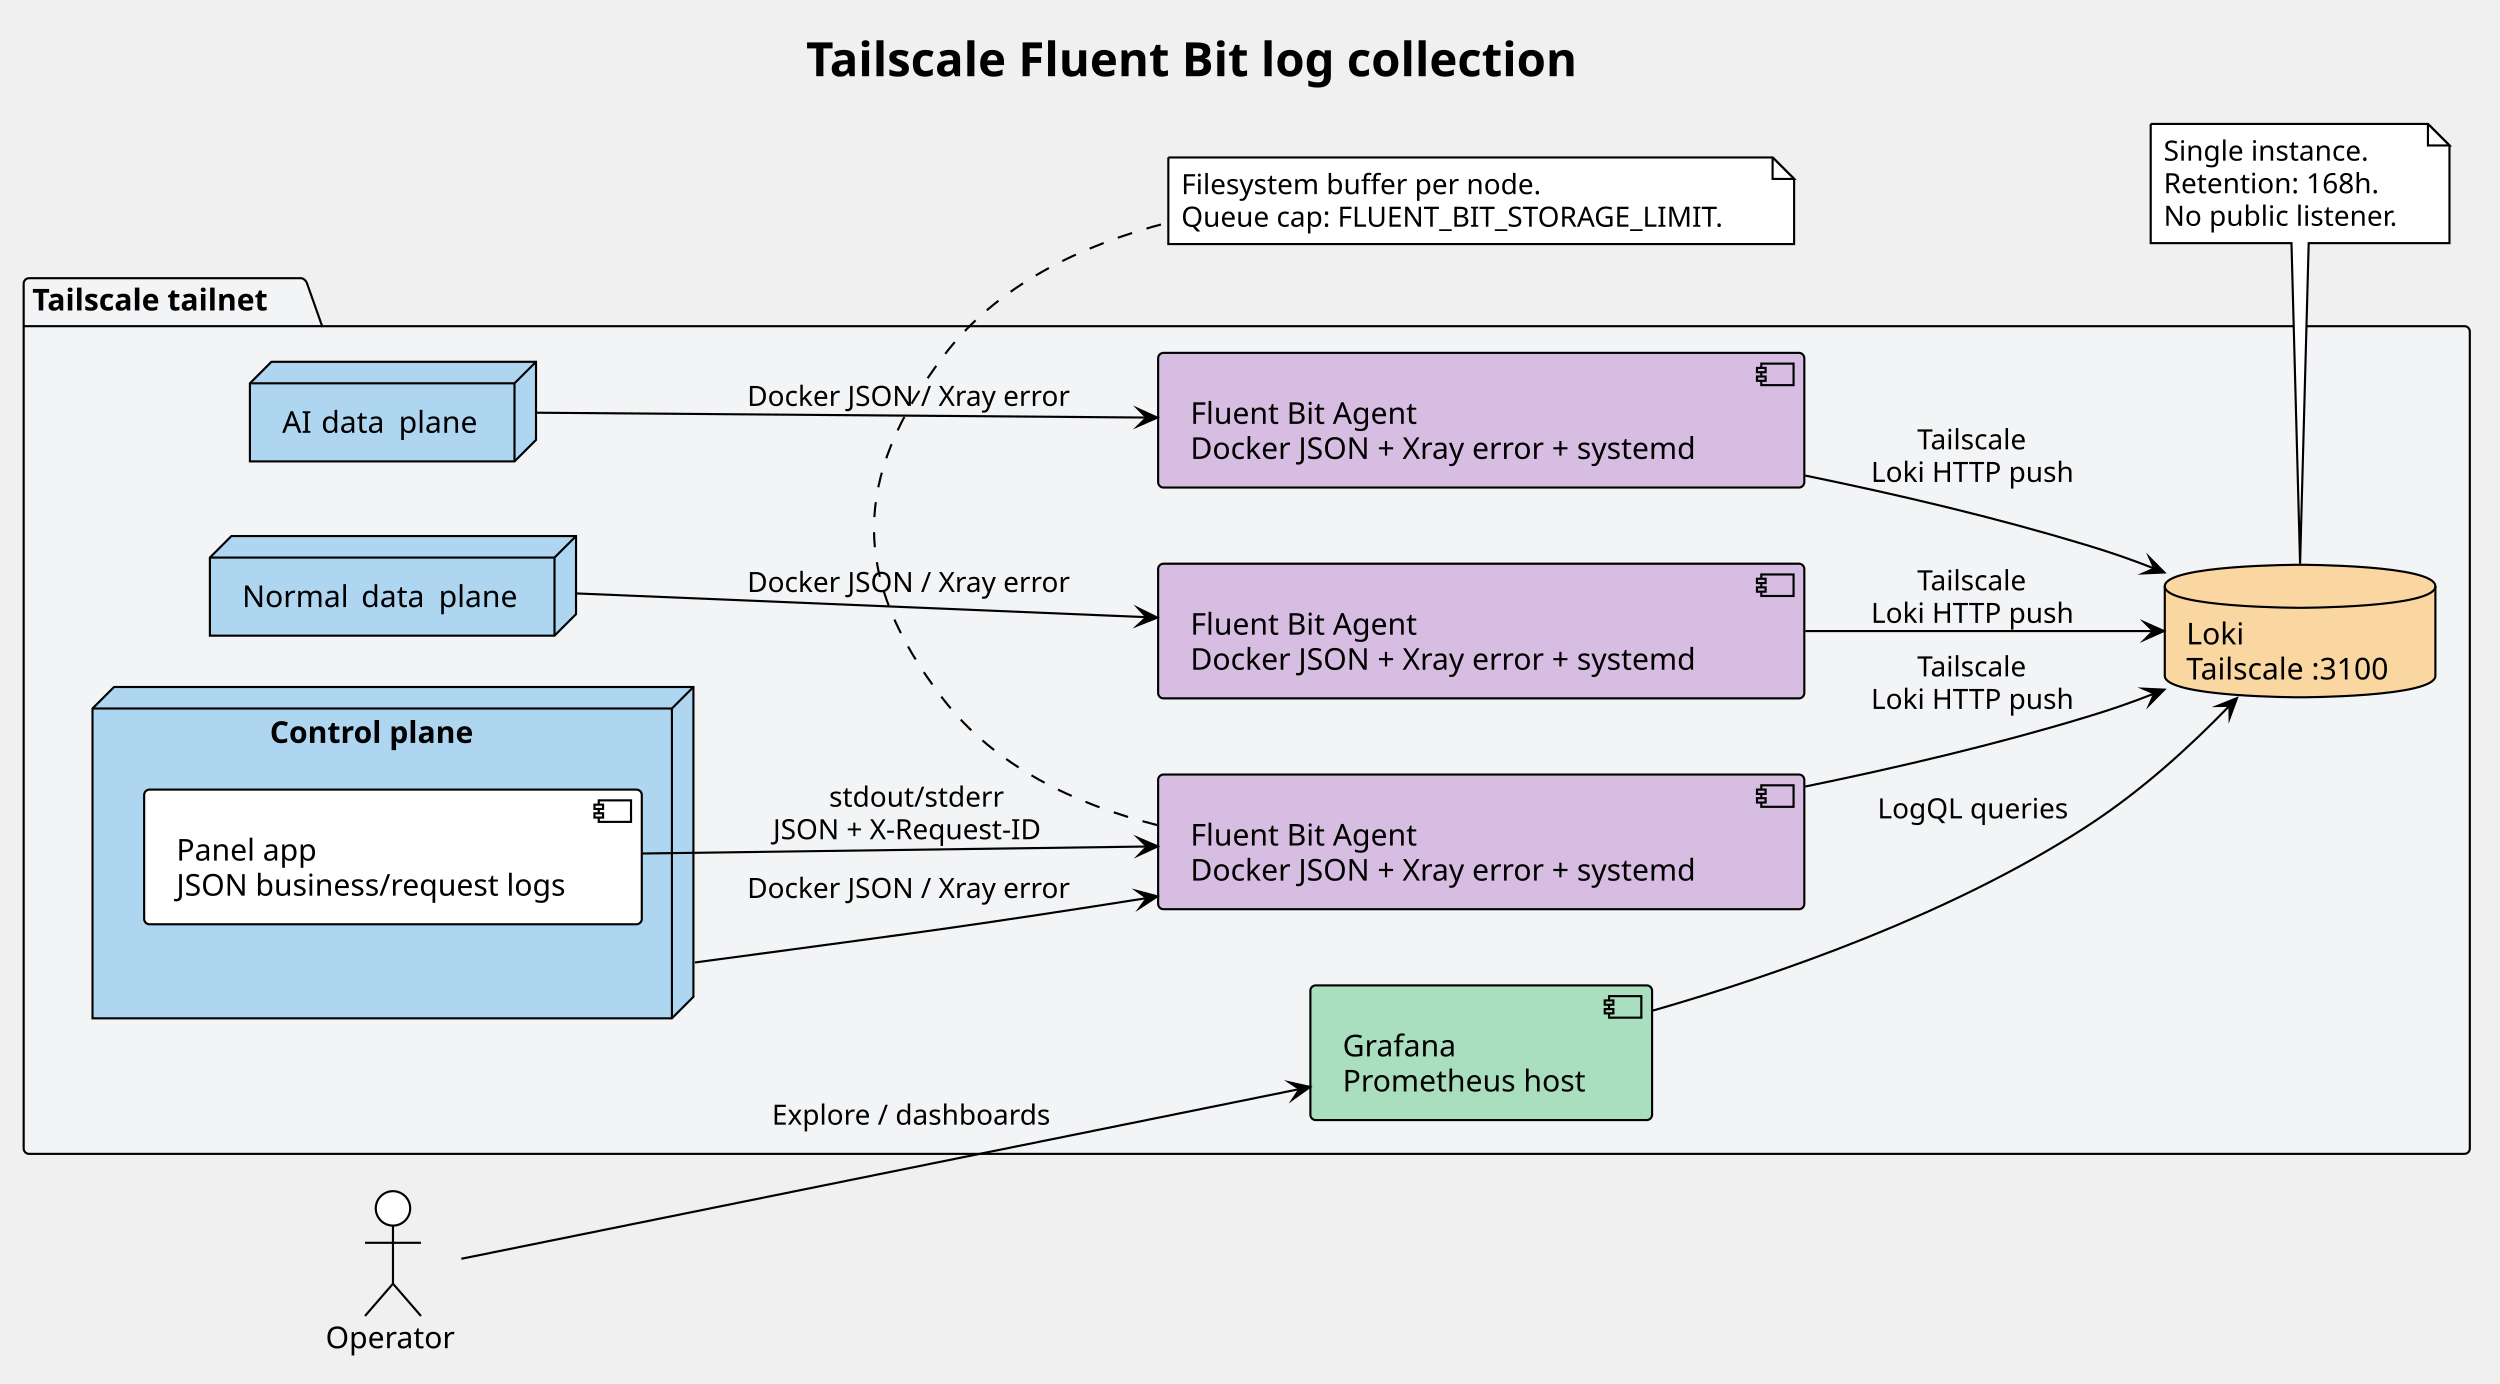
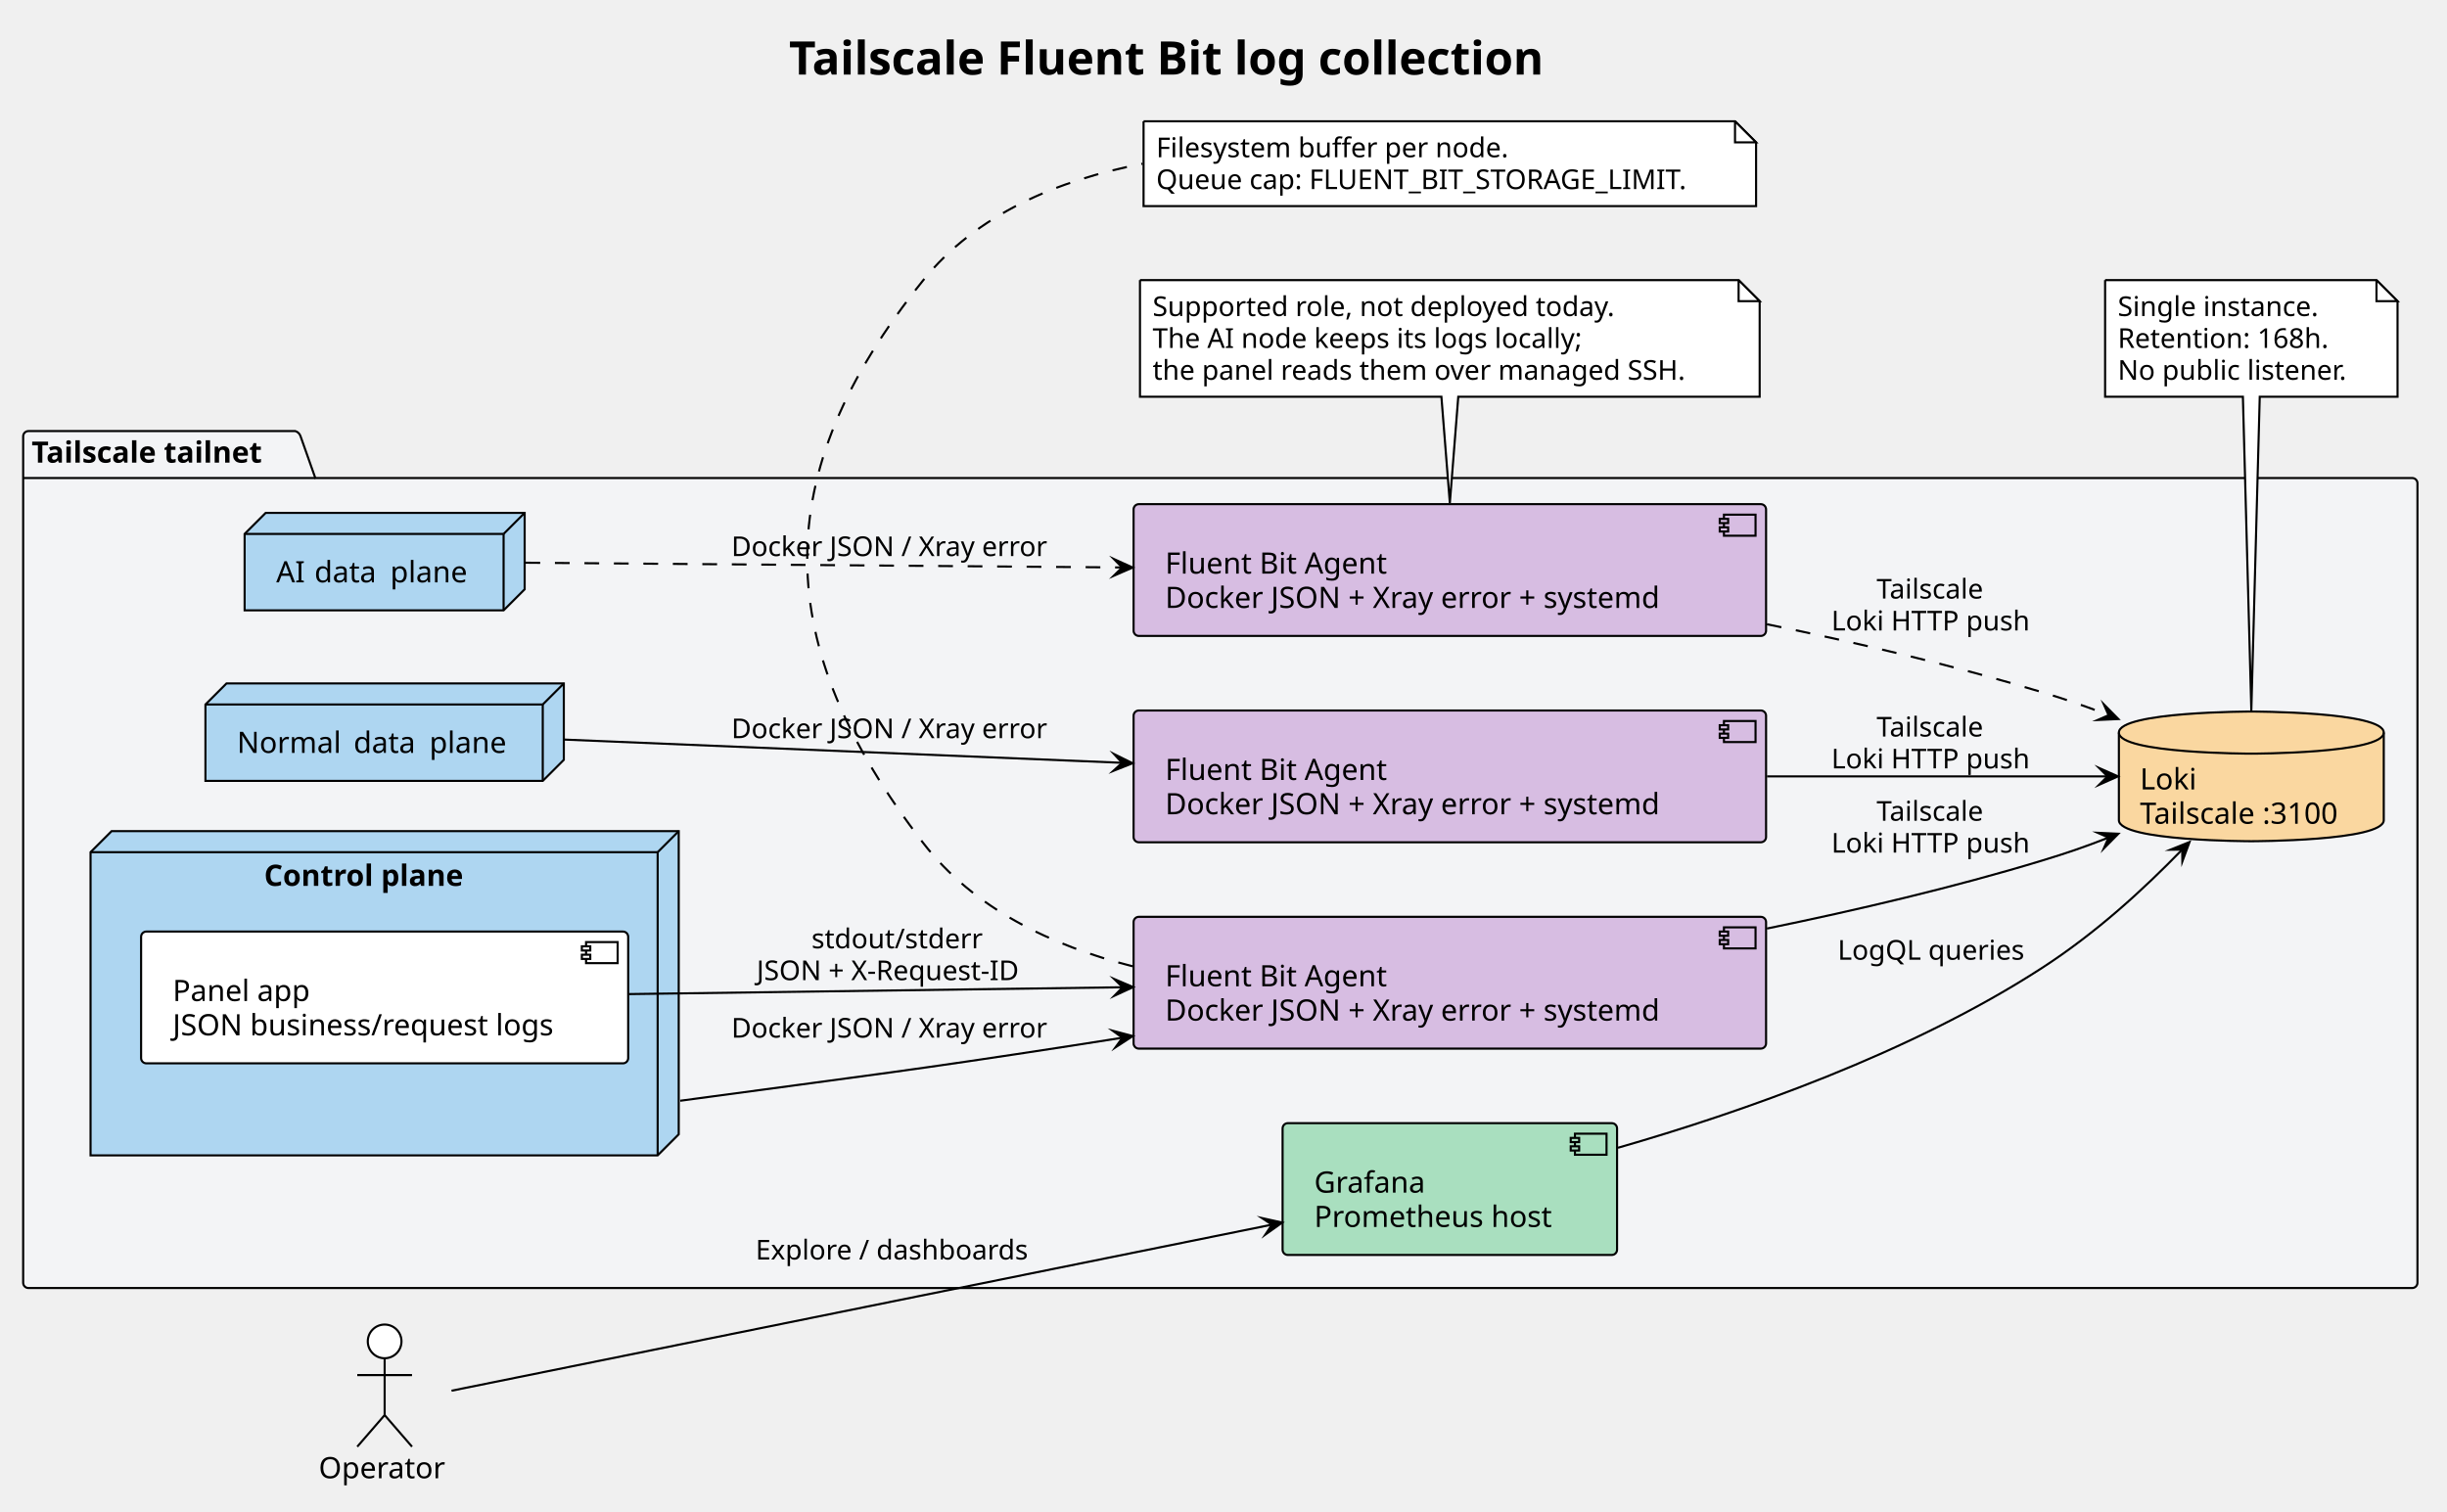
- <svg xmlns="http://www.w3.org/2000/svg" contentStyleType="text/css" data-diagram-type="DESCRIPTION" height="643px" preserveAspectRatio="none" style="width:1162px;height:643px;background:#FFFFFF;" version="1.1" viewBox="0 0 1162 643" width="1162px" zoomAndPan="magnify">
+ <svg xmlns="http://www.w3.org/2000/svg" contentStyleType="text/css" data-diagram-type="DESCRIPTION" height="718px" preserveAspectRatio="none" style="width:1162px;height:718px;background:#FFFFFF;" version="1.1" viewBox="0 0 1162 718" width="1162px" zoomAndPan="magnify">
  <defs />
  <g>
    <g class="title" data-source-line="2">
      <text fill="#000000" font-family="Verdana" font-size="22" font-weight="700" lengthAdjust="spacing" textLength="411.608" x="374.681" y="35.421">Tailscale Fluent Bit log collection</text>
    </g>
    <g class="cluster" data-qualified-name="Tailscale tailnet" data-source-line="5" id="ent0001">
-       <path d="M13.5,129.309 L140.233,129.309 A3.75,3.75 0 0 1 142.733,131.809 L149.733,151.606 L1145.47,151.606 A2.5,2.5 0 0 1 1147.97,154.106 L1147.97,533.809 A2.5,2.5 0 0 1 1145.47,536.309 L13.5,536.309 A2.5,2.5 0 0 1 11,533.809 L11,131.809 A2.5,2.5 0 0 1 13.5,129.309" fill="#F3F4F6" style="stroke:#000000;stroke-width:1;" />
-       <line style="stroke:#000000;stroke-width:1;" x1="11" x2="149.733" y1="151.606" y2="151.606" />
-       <text fill="#000000" font-family="Verdana" font-size="14" font-weight="700" lengthAdjust="spacing" textLength="125.733" x="15" y="144.304">Tailscale tailnet</text>
+       <path d="M13.5,204.739 L140.233,204.739 A3.75,3.75 0 0 1 142.733,207.239 L149.733,227.036 L1145.47,227.036 A2.5,2.5 0 0 1 1147.97,229.536 L1147.97,609.239 A2.5,2.5 0 0 1 1145.47,611.739 L13.5,611.739 A2.5,2.5 0 0 1 11,609.239 L11,207.239 A2.5,2.5 0 0 1 13.5,204.739" fill="#F3F4F6" style="stroke:#000000;stroke-width:1;" />
+       <line style="stroke:#000000;stroke-width:1;" x1="11" x2="149.733" y1="227.036" y2="227.036" />
+       <text fill="#000000" font-family="Verdana" font-size="14" font-weight="700" lengthAdjust="spacing" textLength="125.733" x="15" y="219.734">Tailscale tailnet</text>
    </g>
    <g class="cluster" data-qualified-name="Tailscale tailnet.control" data-source-line="6" id="ent0002">
-       <polygon fill="#AED6F1" points="43,329.309,53,319.309,322.3,319.309,322.3,463.309,312.3,473.309,43,473.309,43,329.309" style="stroke:#000000;stroke-width:1;stroke-linejoin:miter;stroke-miterlimit:10;" />
-       <line style="stroke:#000000;stroke-width:1;" x1="312.3" x2="322.3" y1="329.309" y2="319.309" />
-       <line style="stroke:#000000;stroke-width:1;" x1="43" x2="312.3" y1="329.309" y2="329.309" />
-       <line style="stroke:#000000;stroke-width:1;" x1="312.3" x2="312.3" y1="329.309" y2="473.309" />
-       <text fill="#000000" font-family="Verdana" font-size="14" font-weight="700" lengthAdjust="spacing" textLength="106.477" x="125.412" y="345.305">Control plane</text>
+       <polygon fill="#AED6F1" points="43,404.739,53,394.739,322.3,394.739,322.3,538.739,312.3,548.739,43,548.739,43,404.739" style="stroke:#000000;stroke-width:1;stroke-linejoin:miter;stroke-miterlimit:10;" />
+       <line style="stroke:#000000;stroke-width:1;" x1="312.3" x2="322.3" y1="404.739" y2="394.739" />
+       <line style="stroke:#000000;stroke-width:1;" x1="43" x2="312.3" y1="404.739" y2="404.739" />
+       <line style="stroke:#000000;stroke-width:1;" x1="312.3" x2="312.3" y1="404.739" y2="548.739" />
+       <text fill="#000000" font-family="Verdana" font-size="14" font-weight="700" lengthAdjust="spacing" textLength="106.477" x="125.412" y="420.735">Control plane</text>
    </g>
    <g class="entity" data-qualified-name="Tailscale tailnet.data" data-source-line="9" id="ent0004">
-       <polygon fill="#AED6F1" points="97.56,259.159,107.56,249.159,267.737,249.159,267.737,285.456,257.737,295.456,97.56,295.456,97.56,259.159" style="stroke:#000000;stroke-width:1;stroke-linejoin:miter;stroke-miterlimit:10;" />
-       <line style="stroke:#000000;stroke-width:1;" x1="257.737" x2="267.737" y1="259.159" y2="249.159" />
-       <line style="stroke:#000000;stroke-width:1;" x1="97.56" x2="257.737" y1="259.159" y2="259.159" />
-       <line style="stroke:#000000;stroke-width:1;" x1="257.737" x2="257.737" y1="259.159" y2="295.456" />
-       <text fill="#000000" font-family="Verdana" font-size="14" lengthAdjust="spacing" textLength="50.9" x="112.56" y="282.154">Normal</text>
-       <text fill="#000000" font-family="Verdana" font-size="14" lengthAdjust="spacing" textLength="4.45" x="163.46" y="282.154"> </text>
-       <text fill="#000000" font-family="Verdana" font-size="14" lengthAdjust="spacing" textLength="31.534" x="167.911" y="282.154">data</text>
-       <text fill="#000000" font-family="Verdana" font-size="14" lengthAdjust="spacing" textLength="4.45" x="199.445" y="282.154"> </text>
-       <text fill="#000000" font-family="Verdana" font-size="14" lengthAdjust="spacing" textLength="38.842" x="203.895" y="282.154">plane</text>
+       <polygon fill="#AED6F1" points="97.56,334.589,107.56,324.589,267.737,324.589,267.737,360.886,257.737,370.886,97.56,370.886,97.56,334.589" style="stroke:#000000;stroke-width:1;stroke-linejoin:miter;stroke-miterlimit:10;" />
+       <line style="stroke:#000000;stroke-width:1;" x1="257.737" x2="267.737" y1="334.589" y2="324.589" />
+       <line style="stroke:#000000;stroke-width:1;" x1="97.56" x2="257.737" y1="334.589" y2="334.589" />
+       <line style="stroke:#000000;stroke-width:1;" x1="257.737" x2="257.737" y1="334.589" y2="370.886" />
+       <text fill="#000000" font-family="Verdana" font-size="14" lengthAdjust="spacing" textLength="50.9" x="112.56" y="357.584">Normal</text>
+       <text fill="#000000" font-family="Verdana" font-size="14" lengthAdjust="spacing" textLength="4.45" x="163.46" y="357.584"> </text>
+       <text fill="#000000" font-family="Verdana" font-size="14" lengthAdjust="spacing" textLength="31.534" x="167.911" y="357.584">data</text>
+       <text fill="#000000" font-family="Verdana" font-size="14" lengthAdjust="spacing" textLength="4.45" x="199.445" y="357.584"> </text>
+       <text fill="#000000" font-family="Verdana" font-size="14" lengthAdjust="spacing" textLength="38.842" x="203.895" y="357.584">plane</text>
    </g>
    <g class="entity" data-qualified-name="Tailscale tailnet.ai" data-source-line="10" id="ent0005">
-       <polygon fill="#AED6F1" points="116.16,178.159,126.16,168.159,249.142,168.159,249.142,204.456,239.142,214.456,116.16,214.456,116.16,178.159" style="stroke:#000000;stroke-width:1;stroke-linejoin:miter;stroke-miterlimit:10;" />
-       <line style="stroke:#000000;stroke-width:1;" x1="239.142" x2="249.142" y1="178.159" y2="168.159" />
-       <line style="stroke:#000000;stroke-width:1;" x1="116.16" x2="239.142" y1="178.159" y2="178.159" />
-       <line style="stroke:#000000;stroke-width:1;" x1="239.142" x2="239.142" y1="178.159" y2="214.456" />
-       <text fill="#000000" font-family="Verdana" font-size="14" lengthAdjust="spacing" textLength="13.706" x="131.16" y="201.155">AI</text>
-       <text fill="#000000" font-family="Verdana" font-size="14" lengthAdjust="spacing" textLength="4.45" x="144.866" y="201.155"> </text>
-       <text fill="#000000" font-family="Verdana" font-size="14" lengthAdjust="spacing" textLength="31.534" x="149.316" y="201.155">data</text>
-       <text fill="#000000" font-family="Verdana" font-size="14" lengthAdjust="spacing" textLength="4.45" x="180.85" y="201.155"> </text>
-       <text fill="#000000" font-family="Verdana" font-size="14" lengthAdjust="spacing" textLength="38.842" x="185.301" y="201.155">plane</text>
+       <polygon fill="#AED6F1" points="116.16,253.589,126.16,243.589,249.142,243.589,249.142,279.886,239.142,289.886,116.16,289.886,116.16,253.589" style="stroke:#000000;stroke-width:1;stroke-linejoin:miter;stroke-miterlimit:10;" />
+       <line style="stroke:#000000;stroke-width:1;" x1="239.142" x2="249.142" y1="253.589" y2="243.589" />
+       <line style="stroke:#000000;stroke-width:1;" x1="116.16" x2="239.142" y1="253.589" y2="253.589" />
+       <line style="stroke:#000000;stroke-width:1;" x1="239.142" x2="239.142" y1="253.589" y2="289.886" />
+       <text fill="#000000" font-family="Verdana" font-size="14" lengthAdjust="spacing" textLength="13.706" x="131.16" y="276.584">AI</text>
+       <text fill="#000000" font-family="Verdana" font-size="14" lengthAdjust="spacing" textLength="4.45" x="144.866" y="276.584"> </text>
+       <text fill="#000000" font-family="Verdana" font-size="14" lengthAdjust="spacing" textLength="31.534" x="149.316" y="276.584">data</text>
+       <text fill="#000000" font-family="Verdana" font-size="14" lengthAdjust="spacing" textLength="4.45" x="180.85" y="276.584"> </text>
+       <text fill="#000000" font-family="Verdana" font-size="14" lengthAdjust="spacing" textLength="38.842" x="185.301" y="276.584">plane</text>
    </g>
    <g class="entity" data-qualified-name="Tailscale tailnet.fluentbit" data-source-line="11" id="ent0006">
-       <rect fill="#D7BDE2" height="62.594" rx="2.5" ry="2.5" style="stroke:#000000;stroke-width:1;" width="300.347" x="538.3" y="360.009" />
-       <rect fill="#D7BDE2" height="10" style="stroke:#000000;stroke-width:1;" width="15" x="818.647" y="365.009" />
-       <rect fill="#D7BDE2" height="2" style="stroke:#000000;stroke-width:1;" width="4" x="816.647" y="367.009" />
-       <rect fill="#D7BDE2" height="2" style="stroke:#000000;stroke-width:1;" width="4" x="816.647" y="371.009" />
-       <text fill="#000000" font-family="Verdana" font-size="14" lengthAdjust="spacing" textLength="113.114" x="553.3" y="393.005">Fluent Bit Agent</text>
-       <text fill="#000000" font-family="Verdana" font-size="14" lengthAdjust="spacing" textLength="260.347" x="553.3" y="409.301">Docker JSON + Xray error + systemd</text>
+       <rect fill="#D7BDE2" height="62.594" rx="2.5" ry="2.5" style="stroke:#000000;stroke-width:1;" width="300.347" x="538.3" y="435.439" />
+       <rect fill="#D7BDE2" height="10" style="stroke:#000000;stroke-width:1;" width="15" x="818.647" y="440.439" />
+       <rect fill="#D7BDE2" height="2" style="stroke:#000000;stroke-width:1;" width="4" x="816.647" y="442.439" />
+       <rect fill="#D7BDE2" height="2" style="stroke:#000000;stroke-width:1;" width="4" x="816.647" y="446.439" />
+       <text fill="#000000" font-family="Verdana" font-size="14" lengthAdjust="spacing" textLength="113.114" x="553.3" y="468.435">Fluent Bit Agent</text>
+       <text fill="#000000" font-family="Verdana" font-size="14" lengthAdjust="spacing" textLength="260.347" x="553.3" y="484.731">Docker JSON + Xray error + systemd</text>
    </g>
    <g class="entity" data-qualified-name="Tailscale tailnet.fluentbit_data" data-source-line="12" id="ent0007">
-       <rect fill="#D7BDE2" height="62.594" rx="2.5" ry="2.5" style="stroke:#000000;stroke-width:1;" width="300.347" x="538.3" y="262.009" />
-       <rect fill="#D7BDE2" height="10" style="stroke:#000000;stroke-width:1;" width="15" x="818.647" y="267.009" />
-       <rect fill="#D7BDE2" height="2" style="stroke:#000000;stroke-width:1;" width="4" x="816.647" y="269.009" />
-       <rect fill="#D7BDE2" height="2" style="stroke:#000000;stroke-width:1;" width="4" x="816.647" y="273.009" />
-       <text fill="#000000" font-family="Verdana" font-size="14" lengthAdjust="spacing" textLength="113.114" x="553.3" y="295.005">Fluent Bit Agent</text>
-       <text fill="#000000" font-family="Verdana" font-size="14" lengthAdjust="spacing" textLength="260.347" x="553.3" y="311.301">Docker JSON + Xray error + systemd</text>
+       <rect fill="#D7BDE2" height="62.594" rx="2.5" ry="2.5" style="stroke:#000000;stroke-width:1;" width="300.347" x="538.3" y="337.439" />
+       <rect fill="#D7BDE2" height="10" style="stroke:#000000;stroke-width:1;" width="15" x="818.647" y="342.439" />
+       <rect fill="#D7BDE2" height="2" style="stroke:#000000;stroke-width:1;" width="4" x="816.647" y="344.439" />
+       <rect fill="#D7BDE2" height="2" style="stroke:#000000;stroke-width:1;" width="4" x="816.647" y="348.439" />
+       <text fill="#000000" font-family="Verdana" font-size="14" lengthAdjust="spacing" textLength="113.114" x="553.3" y="370.435">Fluent Bit Agent</text>
+       <text fill="#000000" font-family="Verdana" font-size="14" lengthAdjust="spacing" textLength="260.347" x="553.3" y="386.731">Docker JSON + Xray error + systemd</text>
    </g>
    <g class="entity" data-qualified-name="Tailscale tailnet.fluentbit_ai" data-source-line="13" id="ent0008">
-       <rect fill="#D7BDE2" height="62.594" rx="2.5" ry="2.5" style="stroke:#000000;stroke-width:1;" width="300.347" x="538.3" y="164.009" />
-       <rect fill="#D7BDE2" height="10" style="stroke:#000000;stroke-width:1;" width="15" x="818.647" y="169.009" />
-       <rect fill="#D7BDE2" height="2" style="stroke:#000000;stroke-width:1;" width="4" x="816.647" y="171.009" />
-       <rect fill="#D7BDE2" height="2" style="stroke:#000000;stroke-width:1;" width="4" x="816.647" y="175.009" />
-       <text fill="#000000" font-family="Verdana" font-size="14" lengthAdjust="spacing" textLength="113.114" x="553.3" y="197.005">Fluent Bit Agent</text>
-       <text fill="#000000" font-family="Verdana" font-size="14" lengthAdjust="spacing" textLength="260.347" x="553.3" y="213.301">Docker JSON + Xray error + systemd</text>
+       <rect fill="#D7BDE2" height="62.594" rx="2.5" ry="2.5" style="stroke:#000000;stroke-width:1;" width="300.347" x="538.3" y="239.439" />
+       <rect fill="#D7BDE2" height="10" style="stroke:#000000;stroke-width:1;" width="15" x="818.647" y="244.439" />
+       <rect fill="#D7BDE2" height="2" style="stroke:#000000;stroke-width:1;" width="4" x="816.647" y="246.439" />
+       <rect fill="#D7BDE2" height="2" style="stroke:#000000;stroke-width:1;" width="4" x="816.647" y="250.439" />
+       <text fill="#000000" font-family="Verdana" font-size="14" lengthAdjust="spacing" textLength="113.114" x="553.3" y="272.435">Fluent Bit Agent</text>
+       <text fill="#000000" font-family="Verdana" font-size="14" lengthAdjust="spacing" textLength="260.347" x="553.3" y="288.731">Docker JSON + Xray error + systemd</text>
    </g>
    <g class="entity" data-qualified-name="Tailscale tailnet.loki" data-source-line="14" id="ent0009">
-       <path d="M1006.19,272.509 C1006.19,262.509 1069.08,262.509 1069.08,262.509 C1069.08,262.509 1131.969,262.509 1131.969,272.509 L1131.969,314.103 C1131.969,324.103 1069.08,324.103 1069.08,324.103 C1069.08,324.103 1006.19,324.103 1006.19,314.103 L1006.19,272.509" fill="#FAD7A0" style="stroke:#000000;stroke-width:1;" />
-       <path d="M1006.19,272.509 C1006.19,282.509 1069.08,282.509 1069.08,282.509 C1069.08,282.509 1131.969,282.509 1131.969,272.509" fill="none" style="stroke:#000000;stroke-width:1;" />
-       <text fill="#000000" font-family="Verdana" font-size="14" lengthAdjust="spacing" textLength="28.362" x="1016.19" y="299.505">Loki</text>
-       <text fill="#000000" font-family="Verdana" font-size="14" lengthAdjust="spacing" textLength="105.779" x="1016.19" y="315.801">Tailscale :3100</text>
+       <path d="M1006.19,347.939 C1006.19,337.939 1069.08,337.939 1069.08,337.939 C1069.08,337.939 1131.969,337.939 1131.969,347.939 L1131.969,389.533 C1131.969,399.533 1069.08,399.533 1069.08,399.533 C1069.08,399.533 1006.19,399.533 1006.19,389.533 L1006.19,347.939" fill="#FAD7A0" style="stroke:#000000;stroke-width:1;" />
+       <path d="M1006.19,347.939 C1006.19,357.939 1069.08,357.939 1069.08,357.939 C1069.08,357.939 1131.969,357.939 1131.969,347.939" fill="none" style="stroke:#000000;stroke-width:1;" />
+       <text fill="#000000" font-family="Verdana" font-size="14" lengthAdjust="spacing" textLength="28.362" x="1016.19" y="374.935">Loki</text>
+       <text fill="#000000" font-family="Verdana" font-size="14" lengthAdjust="spacing" textLength="105.779" x="1016.19" y="391.231">Tailscale :3100</text>
    </g>
    <g class="entity" data-qualified-name="Tailscale tailnet.grafana" data-source-line="15" id="ent0010">
-       <rect fill="#A9DFBF" height="62.594" rx="2.5" ry="2.5" style="stroke:#000000;stroke-width:1;" width="158.829" x="609.06" y="458.009" />
-       <rect fill="#A9DFBF" height="10" style="stroke:#000000;stroke-width:1;" width="15" x="747.889" y="463.009" />
-       <rect fill="#A9DFBF" height="2" style="stroke:#000000;stroke-width:1;" width="4" x="745.889" y="465.009" />
-       <rect fill="#A9DFBF" height="2" style="stroke:#000000;stroke-width:1;" width="4" x="745.889" y="469.009" />
-       <text fill="#000000" font-family="Verdana" font-size="14" lengthAdjust="spacing" textLength="56.144" x="624.06" y="491.005">Grafana</text>
-       <text fill="#000000" font-family="Verdana" font-size="14" lengthAdjust="spacing" textLength="118.829" x="624.06" y="507.301">Prometheus host</text>
+       <rect fill="#A9DFBF" height="62.594" rx="2.5" ry="2.5" style="stroke:#000000;stroke-width:1;" width="158.829" x="609.06" y="533.439" />
+       <rect fill="#A9DFBF" height="10" style="stroke:#000000;stroke-width:1;" width="15" x="747.889" y="538.439" />
+       <rect fill="#A9DFBF" height="2" style="stroke:#000000;stroke-width:1;" width="4" x="745.889" y="540.439" />
+       <rect fill="#A9DFBF" height="2" style="stroke:#000000;stroke-width:1;" width="4" x="745.889" y="544.439" />
+       <text fill="#000000" font-family="Verdana" font-size="14" lengthAdjust="spacing" textLength="56.144" x="624.06" y="566.434">Grafana</text>
+       <text fill="#000000" font-family="Verdana" font-size="14" lengthAdjust="spacing" textLength="118.829" x="624.06" y="582.731">Prometheus host</text>
    </g>
    <g class="entity" data-qualified-name="Tailscale tailnet.control.panel" data-source-line="7" id="ent0003">
-       <rect fill="#FFFFFF" height="62.594" rx="2.5" ry="2.5" style="stroke:#000000;stroke-width:1;" width="231.304" x="67" y="367.009" />
-       <rect fill="#FFFFFF" height="10" style="stroke:#000000;stroke-width:1;" width="15" x="278.304" y="372.009" />
-       <rect fill="#FFFFFF" height="2" style="stroke:#000000;stroke-width:1;" width="4" x="276.304" y="374.009" />
-       <rect fill="#FFFFFF" height="2" style="stroke:#000000;stroke-width:1;" width="4" x="276.304" y="378.009" />
-       <text fill="#000000" font-family="Verdana" font-size="14" lengthAdjust="spacing" textLength="69.2" x="82" y="400.005">Panel app</text>
-       <text fill="#000000" font-family="Verdana" font-size="14" lengthAdjust="spacing" textLength="191.304" x="82" y="416.301">JSON business/request logs</text>
+       <rect fill="#FFFFFF" height="62.594" rx="2.5" ry="2.5" style="stroke:#000000;stroke-width:1;" width="231.304" x="67" y="442.439" />
+       <rect fill="#FFFFFF" height="10" style="stroke:#000000;stroke-width:1;" width="15" x="278.304" y="447.439" />
+       <rect fill="#FFFFFF" height="2" style="stroke:#000000;stroke-width:1;" width="4" x="276.304" y="449.439" />
+       <rect fill="#FFFFFF" height="2" style="stroke:#000000;stroke-width:1;" width="4" x="276.304" y="453.439" />
+       <text fill="#000000" font-family="Verdana" font-size="14" lengthAdjust="spacing" textLength="69.2" x="82" y="475.435">Panel app</text>
+       <text fill="#000000" font-family="Verdana" font-size="14" lengthAdjust="spacing" textLength="191.304" x="82" y="491.731">JSON business/request logs</text>
    </g>
    <g class="entity" data-qualified-name="operator" data-source-line="17" id="ent0011">
-       <ellipse cx="182.653" cy="561.659" fill="#FFFFFF" rx="8" ry="8" style="stroke:#000000;stroke-width:1;" />
-       <path d="M182.653,569.659 L182.653,596.659 M169.653,577.659 L195.653,577.659 M182.653,596.659 L169.653,611.659 M182.653,596.659 L195.653,611.659" fill="none" style="stroke:#000000;stroke-width:1;" />
-       <text fill="#000000" font-family="Verdana" font-size="14" lengthAdjust="spacing" textLength="62.665" x="151.32" y="626.654">Operator</text>
+       <ellipse cx="182.653" cy="637.089" fill="#FFFFFF" rx="8" ry="8" style="stroke:#000000;stroke-width:1;" />
+       <path d="M182.653,645.089 L182.653,672.089 M169.653,653.089 L195.653,653.089 M182.653,672.089 L169.653,687.089 M182.653,672.089 L195.653,687.089" fill="none" style="stroke:#000000;stroke-width:1;" />
+       <text fill="#000000" font-family="Verdana" font-size="14" lengthAdjust="spacing" textLength="62.665" x="151.32" y="702.085">Operator</text>
    </g>
    <g class="entity" data-qualified-name="GMN21" data-source-line="30" id="ent0022">
-       <path d="M543.04,73.179 L543.04,113.445 L833.904,113.445 L833.904,83.179 L823.904,73.179 L543.04,73.179" fill="#FFFFFF" style="stroke:#000000;stroke-width:1;" />
-       <path d="M823.904,73.179 L823.904,83.179 L833.904,83.179 L823.904,73.179" fill="#FFFFFF" style="stroke:#000000;stroke-width:1;" />
-       <text fill="#000000" font-family="Verdana" font-size="13" lengthAdjust="spacing" textLength="179.251" x="549.04" y="90.246">Filesystem buffer per node.</text>
-       <text fill="#000000" font-family="Verdana" font-size="13" lengthAdjust="spacing" textLength="269.864" x="549.04" y="105.379">Queue cap: FLUENT_BIT_STORAGE_LIMIT.</text>
+       <path d="M541.34,133.039 L541.34,188.438 A0,0 0 0 0 541.34,188.438 L684.48,188.438 L688.48,238.939 L692.48,188.438 L835.607,188.438 A0,0 0 0 0 835.607,188.438 L835.607,143.039 L825.607,133.039 L541.34,133.039 A0,0 0 0 0 541.34,133.039" fill="#FFFFFF" style="stroke:#000000;stroke-width:1;" />
+       <path d="M825.607,133.039 L825.607,143.039 L835.607,143.039 L825.607,133.039" fill="#FFFFFF" style="stroke:#000000;stroke-width:1;" />
+       <text fill="#000000" font-family="Verdana" font-size="13" lengthAdjust="spacing" textLength="235.606" x="547.34" y="150.106">Supported role, not deployed today.</text>
+       <text fill="#000000" font-family="Verdana" font-size="13" lengthAdjust="spacing" textLength="220.74" x="547.34" y="165.239">The AI node keeps its logs locally;</text>
+       <text fill="#000000" font-family="Verdana" font-size="13" lengthAdjust="spacing" textLength="273.267" x="547.34" y="180.372">the panel reads them over managed SSH.</text>
    </g>
-     <g class="entity" data-qualified-name="GMN24" data-source-line="35" id="ent0025">
-       <path d="M999.65,57.609 L999.65,113.008 A0,0 0 0 0 999.65,113.008 L1065.08,113.008 L1069.08,262.029 L1073.08,113.008 L1138.513,113.008 A0,0 0 0 0 1138.513,113.008 L1138.513,67.609 L1128.513,57.609 L999.65,57.609 A0,0 0 0 0 999.65,57.609" fill="#FFFFFF" style="stroke:#000000;stroke-width:1;" />
-       <path d="M1128.513,57.609 L1128.513,67.609 L1138.513,67.609 L1128.513,57.609" fill="#FFFFFF" style="stroke:#000000;stroke-width:1;" />
-       <text fill="#000000" font-family="Verdana" font-size="13" lengthAdjust="spacing" textLength="103.302" x="1005.65" y="74.676">Single instance.</text>
-       <text fill="#000000" font-family="Verdana" font-size="13" lengthAdjust="spacing" textLength="108.964" x="1005.65" y="89.809">Retention: 168h.</text>
-       <text fill="#000000" font-family="Verdana" font-size="13" lengthAdjust="spacing" textLength="117.863" x="1005.65" y="104.942">No public listener.</text>
+     <g class="entity" data-qualified-name="GMN24" data-source-line="36" id="ent0025">
+       <path d="M543.04,57.609 L543.04,97.875 L833.904,97.875 L833.904,67.609 L823.904,57.609 L543.04,57.609" fill="#FFFFFF" style="stroke:#000000;stroke-width:1;" />
+       <path d="M823.904,57.609 L823.904,67.609 L833.904,67.609 L823.904,57.609" fill="#FFFFFF" style="stroke:#000000;stroke-width:1;" />
+       <text fill="#000000" font-family="Verdana" font-size="13" lengthAdjust="spacing" textLength="179.251" x="549.04" y="74.676">Filesystem buffer per node.</text>
+       <text fill="#000000" font-family="Verdana" font-size="13" lengthAdjust="spacing" textLength="269.864" x="549.04" y="89.809">Queue cap: FLUENT_BIT_STORAGE_LIMIT.</text>
+     </g>
+     <g class="entity" data-qualified-name="GMN27" data-source-line="41" id="ent0028">
+       <path d="M999.65,133.039 L999.65,188.438 A0,0 0 0 0 999.65,188.438 L1065.08,188.438 L1069.08,337.459 L1073.08,188.438 L1138.513,188.438 A0,0 0 0 0 1138.513,188.438 L1138.513,143.039 L1128.513,133.039 L999.65,133.039 A0,0 0 0 0 999.65,133.039" fill="#FFFFFF" style="stroke:#000000;stroke-width:1;" />
+       <path d="M1128.513,133.039 L1128.513,143.039 L1138.513,143.039 L1128.513,133.039" fill="#FFFFFF" style="stroke:#000000;stroke-width:1;" />
+       <text fill="#000000" font-family="Verdana" font-size="13" lengthAdjust="spacing" textLength="103.302" x="1005.65" y="150.106">Single instance.</text>
+       <text fill="#000000" font-family="Verdana" font-size="13" lengthAdjust="spacing" textLength="108.964" x="1005.65" y="165.239">Retention: 168h.</text>
+       <text fill="#000000" font-family="Verdana" font-size="13" lengthAdjust="spacing" textLength="117.863" x="1005.65" y="180.372">No public listener.</text>
    </g>
    <g class="link" data-entity-1="ent0003" data-entity-2="ent0006" data-link-type="dependency" data-source-line="19" id="lnk12">
-       <path d="M298.61,396.709 C369.62,395.729 456.49,394.519 533.101,393.459" fill="none" id="panel-to-fluentbit" style="stroke:#000000;stroke-width:1;" />
-       <polygon fill="#000000" points="538.1,393.389,529.045,389.514,533.101,393.459,529.156,397.514,538.1,393.389" style="stroke:#000000;stroke-width:1;stroke-linejoin:miter;stroke-miterlimit:10;" />
-       <text fill="#000000" font-family="Verdana" font-size="13" lengthAdjust="spacing" textLength="84.602" x="385.36" y="374.946">stdout/stderr</text>
-       <text fill="#000000" font-family="Verdana" font-size="13" lengthAdjust="spacing" textLength="136.722" x="359.3" y="390.079">JSON + X-Request-ID</text>
+       <path d="M298.61,472.139 C369.62,471.159 456.49,469.949 533.101,468.889" fill="none" id="panel-to-fluentbit" style="stroke:#000000;stroke-width:1;" />
+       <polygon fill="#000000" points="538.1,468.819,529.045,464.944,533.101,468.889,529.156,472.943,538.1,468.819" style="stroke:#000000;stroke-width:1;stroke-linejoin:miter;stroke-miterlimit:10;" />
+       <text fill="#000000" font-family="Verdana" font-size="13" lengthAdjust="spacing" textLength="84.602" x="385.36" y="450.376">stdout/stderr</text>
+       <text fill="#000000" font-family="Verdana" font-size="13" lengthAdjust="spacing" textLength="136.722" x="359.3" y="465.509">JSON + X-Request-ID</text>
    </g>
    <g class="link" data-entity-1="ent0002" data-entity-2="ent0006" data-link-type="dependency" data-source-line="20" id="lnk13">
-       <path d="M323.012,447.365 C323.283,447.328 323.555,447.292 323.826,447.256 C324.369,447.183 324.911,447.111 325.452,447.038 C329.784,446.459 334.075,445.881 338.3,445.309 C413.92,435.079 432.89,432.949 508.3,421.309 C517.97,419.819 522.983,419.043 533.003,417.433" fill="none" id="control-to-fluentbit" style="stroke:#000000;stroke-width:1;" />
-       <polygon fill="#000000" points="537.94,416.639,528.419,414.118,533.003,417.433,529.689,422.017,537.94,416.639" style="stroke:#000000;stroke-width:1;stroke-linejoin:miter;stroke-miterlimit:10;" />
-       <text fill="#000000" font-family="Verdana" font-size="13" lengthAdjust="spacing" textLength="160.831" x="347.3" y="417.376">Docker JSON / Xray error</text>
+       <path d="M323.012,522.795 C323.283,522.758 323.555,522.722 323.826,522.686 C324.369,522.613 324.911,522.541 325.452,522.468 C329.784,521.889 334.075,521.311 338.3,520.739 C413.92,510.509 432.89,508.379 508.3,496.739 C517.97,495.249 522.983,494.473 533.003,492.863" fill="none" id="control-to-fluentbit" style="stroke:#000000;stroke-width:1;" />
+       <polygon fill="#000000" points="537.94,492.069,528.419,489.548,533.003,492.863,529.689,497.447,537.94,492.069" style="stroke:#000000;stroke-width:1;stroke-linejoin:miter;stroke-miterlimit:10;" />
+       <text fill="#000000" font-family="Verdana" font-size="13" lengthAdjust="spacing" textLength="160.831" x="347.3" y="492.806">Docker JSON / Xray error</text>
    </g>
    <g class="link" data-entity-1="ent0004" data-entity-2="ent0007" data-link-type="dependency" data-source-line="21" id="lnk14">
-       <path d="M267.98,275.829 C341.45,278.889 444.714,283.191 532.854,286.861" fill="none" id="data-to-fluentbit_data" style="stroke:#000000;stroke-width:1;" />
-       <polygon fill="#000000" points="537.85,287.069,529.024,282.698,532.854,286.861,528.691,290.692,537.85,287.069" style="stroke:#000000;stroke-width:1;stroke-linejoin:miter;stroke-miterlimit:10;" />
-       <text fill="#000000" font-family="Verdana" font-size="13" lengthAdjust="spacing" textLength="160.831" x="347.3" y="275.166">Docker JSON / Xray error</text>
+       <path d="M267.98,351.259 C341.45,354.319 444.714,358.621 532.854,362.291" fill="none" id="data-to-fluentbit_data" style="stroke:#000000;stroke-width:1;" />
+       <polygon fill="#000000" points="537.85,362.499,529.024,358.128,532.854,362.291,528.691,366.122,537.85,362.499" style="stroke:#000000;stroke-width:1;stroke-linejoin:miter;stroke-miterlimit:10;" />
+       <text fill="#000000" font-family="Verdana" font-size="13" lengthAdjust="spacing" textLength="160.831" x="347.3" y="350.596">Docker JSON / Xray error</text>
    </g>
    <g class="link" data-entity-1="ent0005" data-entity-2="ent0008" data-link-type="dependency" data-source-line="22" id="lnk15">
-       <path d="M249.52,191.829 C322.34,192.409 437.02,193.32 532.88,194.08" fill="none" id="ai-to-fluentbit_ai" style="stroke:#000000;stroke-width:1;" />
-       <polygon fill="#000000" points="537.88,194.119,528.912,190.048,532.88,194.08,528.849,198.048,537.88,194.119" style="stroke:#000000;stroke-width:1;stroke-linejoin:miter;stroke-miterlimit:10;" />
-       <text fill="#000000" font-family="Verdana" font-size="13" lengthAdjust="spacing" textLength="160.831" x="347.3" y="188.676">Docker JSON / Xray error</text>
+       <path d="M249.52,267.259 C322.34,267.839 437.02,268.75 532.88,269.51" fill="none" id="ai-to-fluentbit_ai" style="stroke:#000000;stroke-width:1;stroke-dasharray:7,7;" />
+       <polygon fill="#000000" points="537.88,269.549,528.912,265.478,532.88,269.51,528.849,273.478,537.88,269.549" style="stroke:#000000;stroke-width:1;stroke-linejoin:miter;stroke-miterlimit:10;" />
+       <text fill="#000000" font-family="Verdana" font-size="13" lengthAdjust="spacing" textLength="160.831" x="347.3" y="264.106">Docker JSON / Xray error</text>
    </g>
    <g class="link" data-entity-1="ent0006" data-entity-2="ent0009" data-link-type="dependency" data-source-line="23" id="lnk16">
-       <path d="M839.06,365.579 C881.65,356.849 927.83,346.019 969.65,333.309 C981.56,329.689 989.382,327.018 1001.292,322.368" fill="none" id="fluentbit-to-loki" style="stroke:#000000;stroke-width:1;" />
-       <polygon fill="#000000" points="1005.95,320.549,996.112,320.096,1001.292,322.368,999.021,327.549,1005.95,320.549" style="stroke:#000000;stroke-width:1;stroke-linejoin:miter;stroke-miterlimit:10;" />
-       <text fill="#000000" font-family="Verdana" font-size="13" lengthAdjust="spacing" textLength="56.627" x="891.137" y="314.376">Tailscale</text>
-       <text fill="#000000" font-family="Verdana" font-size="13" lengthAdjust="spacing" textLength="99.601" x="869.65" y="329.509">Loki HTTP push</text>
+       <path d="M839.06,441.009 C881.65,432.279 927.83,421.449 969.65,408.739 C981.56,405.119 989.382,402.448 1001.292,397.798" fill="none" id="fluentbit-to-loki" style="stroke:#000000;stroke-width:1;" />
+       <polygon fill="#000000" points="1005.95,395.979,996.112,395.526,1001.292,397.798,999.021,402.979,1005.95,395.979" style="stroke:#000000;stroke-width:1;stroke-linejoin:miter;stroke-miterlimit:10;" />
+       <text fill="#000000" font-family="Verdana" font-size="13" lengthAdjust="spacing" textLength="56.627" x="891.137" y="389.806">Tailscale</text>
+       <text fill="#000000" font-family="Verdana" font-size="13" lengthAdjust="spacing" textLength="99.601" x="869.65" y="404.939">Loki HTTP push</text>
    </g>
    <g class="link" data-entity-1="ent0007" data-entity-2="ent0009" data-link-type="dependency" data-source-line="24" id="lnk17">
-       <path d="M839.11,293.309 C897.19,293.309 955.49,293.309 1000.78,293.309" fill="none" id="fluentbit_data-to-loki" style="stroke:#000000;stroke-width:1;" />
-       <polygon fill="#000000" points="1005.78,293.309,996.78,289.309,1000.78,293.309,996.78,297.309,1005.78,293.309" style="stroke:#000000;stroke-width:1;stroke-linejoin:miter;stroke-miterlimit:10;" />
-       <text fill="#000000" font-family="Verdana" font-size="13" lengthAdjust="spacing" textLength="56.627" x="891.137" y="274.376">Tailscale</text>
-       <text fill="#000000" font-family="Verdana" font-size="13" lengthAdjust="spacing" textLength="99.601" x="869.65" y="289.509">Loki HTTP push</text>
+       <path d="M839.11,368.739 C897.19,368.739 955.49,368.739 1000.78,368.739" fill="none" id="fluentbit_data-to-loki" style="stroke:#000000;stroke-width:1;" />
+       <polygon fill="#000000" points="1005.78,368.739,996.78,364.739,1000.78,368.739,996.78,372.739,1005.78,368.739" style="stroke:#000000;stroke-width:1;stroke-linejoin:miter;stroke-miterlimit:10;" />
+       <text fill="#000000" font-family="Verdana" font-size="13" lengthAdjust="spacing" textLength="56.627" x="891.137" y="349.806">Tailscale</text>
+       <text fill="#000000" font-family="Verdana" font-size="13" lengthAdjust="spacing" textLength="99.601" x="869.65" y="364.939">Loki HTTP push</text>
    </g>
    <g class="link" data-entity-1="ent0008" data-entity-2="ent0009" data-link-type="dependency" data-source-line="25" id="lnk18">
-       <path d="M839.06,221.039 C881.65,229.769 927.83,240.599 969.65,253.309 C981.56,256.929 989.384,259.598 1001.294,264.257" fill="none" id="fluentbit_ai-to-loki" style="stroke:#000000;stroke-width:1;" />
-       <polygon fill="#000000" points="1005.95,266.079,999.026,259.075,1001.294,264.257,996.111,266.525,1005.95,266.079" style="stroke:#000000;stroke-width:1;stroke-linejoin:miter;stroke-miterlimit:10;" />
-       <text fill="#000000" font-family="Verdana" font-size="13" lengthAdjust="spacing" textLength="56.627" x="891.137" y="208.856">Tailscale</text>
-       <text fill="#000000" font-family="Verdana" font-size="13" lengthAdjust="spacing" textLength="99.601" x="869.65" y="223.989">Loki HTTP push</text>
+       <path d="M839.06,296.469 C881.65,305.199 927.83,316.029 969.65,328.739 C981.56,332.359 989.384,335.027 1001.294,339.688" fill="none" id="fluentbit_ai-to-loki" style="stroke:#000000;stroke-width:1;stroke-dasharray:7,7;" />
+       <polygon fill="#000000" points="1005.95,341.509,999.026,334.505,1001.294,339.688,996.111,341.955,1005.95,341.509" style="stroke:#000000;stroke-width:1;stroke-linejoin:miter;stroke-miterlimit:10;" />
+       <text fill="#000000" font-family="Verdana" font-size="13" lengthAdjust="spacing" textLength="56.627" x="891.137" y="284.286">Tailscale</text>
+       <text fill="#000000" font-family="Verdana" font-size="13" lengthAdjust="spacing" textLength="99.601" x="869.65" y="299.419">Loki HTTP push</text>
    </g>
    <g class="link" data-entity-1="ent0010" data-entity-2="ent0009" data-link-type="dependency" data-source-line="26" id="lnk19">
-       <path d="M768.31,469.699 C826.92,452.839 907.21,424.779 969.65,384.309 C995.62,367.479 1017.694,347.153 1036.254,328.073" fill="none" id="grafana-to-loki" style="stroke:#000000;stroke-width:1;" />
-       <polygon fill="#000000" points="1039.74,324.489,1030.597,328.152,1036.254,328.073,1036.332,333.73,1039.74,324.489" style="stroke:#000000;stroke-width:1;stroke-linejoin:miter;stroke-miterlimit:10;" />
-       <text fill="#000000" font-family="Verdana" font-size="13" lengthAdjust="spacing" textLength="93.272" x="872.65" y="380.376">LogQL queries</text>
+       <path d="M768.31,545.129 C826.92,528.269 907.21,500.209 969.65,459.739 C995.62,442.909 1017.694,422.583 1036.254,403.503" fill="none" id="grafana-to-loki" style="stroke:#000000;stroke-width:1;" />
+       <polygon fill="#000000" points="1039.74,399.919,1030.597,403.582,1036.254,403.503,1036.332,409.16,1039.74,399.919" style="stroke:#000000;stroke-width:1;stroke-linejoin:miter;stroke-miterlimit:10;" />
+       <text fill="#000000" font-family="Verdana" font-size="13" lengthAdjust="spacing" textLength="93.272" x="872.65" y="455.806">LogQL queries</text>
    </g>
    <g class="link" data-entity-1="ent0011" data-entity-2="ent0010" data-link-type="dependency" data-source-line="27" id="lnk20">
-       <path d="M214.41,585.079 C291.64,569.449 490.749,529.142 603.999,506.212" fill="none" id="operator-to-grafana" style="stroke:#000000;stroke-width:1;" />
-       <polygon fill="#000000" points="608.9,505.219,599.285,503.085,603.999,506.212,600.873,510.926,608.9,505.219" style="stroke:#000000;stroke-width:1;stroke-linejoin:miter;stroke-miterlimit:10;" />
-       <text fill="#000000" font-family="Verdana" font-size="13" lengthAdjust="spacing" textLength="137.484" x="358.8" y="522.756">Explore / dashboards</text>
+       <path d="M214.41,660.509 C291.64,644.879 490.749,604.572 603.999,581.642" fill="none" id="operator-to-grafana" style="stroke:#000000;stroke-width:1;" />
+       <polygon fill="#000000" points="608.9,580.649,599.285,578.515,603.999,581.642,600.873,586.356,608.9,580.649" style="stroke:#000000;stroke-width:1;stroke-linejoin:miter;stroke-miterlimit:10;" />
+       <text fill="#000000" font-family="Verdana" font-size="13" lengthAdjust="spacing" textLength="137.484" x="358.8" y="598.186">Explore / dashboards</text>
    </g>
-     <g class="link" data-entity-1="ent0006" data-entity-2="ent0022" data-link-type="association" data-source-line="30" id="lnk23">
-       <path d="M537.81,383.489 C499.51,373.819 462.41,356.159 438.3,324.809 C395.23,268.789 395.86,222.309 438.3,165.809 C463.29,132.549 502.63,113.829 542.78,103.499" fill="none" id="fluentbit-GMN21" style="stroke:#000000;stroke-width:1;stroke-dasharray:7,7;" />
+     <g class="link" data-entity-1="ent0006" data-entity-2="ent0025" data-link-type="association" data-source-line="36" id="lnk26">
+       <path d="M537.81,458.919 C499.51,449.249 462.41,431.589 438.3,400.239 C365.97,306.169 364.03,225.789 438.3,133.239 C463.71,101.579 502.79,85.439 542.57,77.769" fill="none" id="fluentbit-GMN24" style="stroke:#000000;stroke-width:1;stroke-dasharray:7,7;" />
    </g>
  </g>
</svg>
